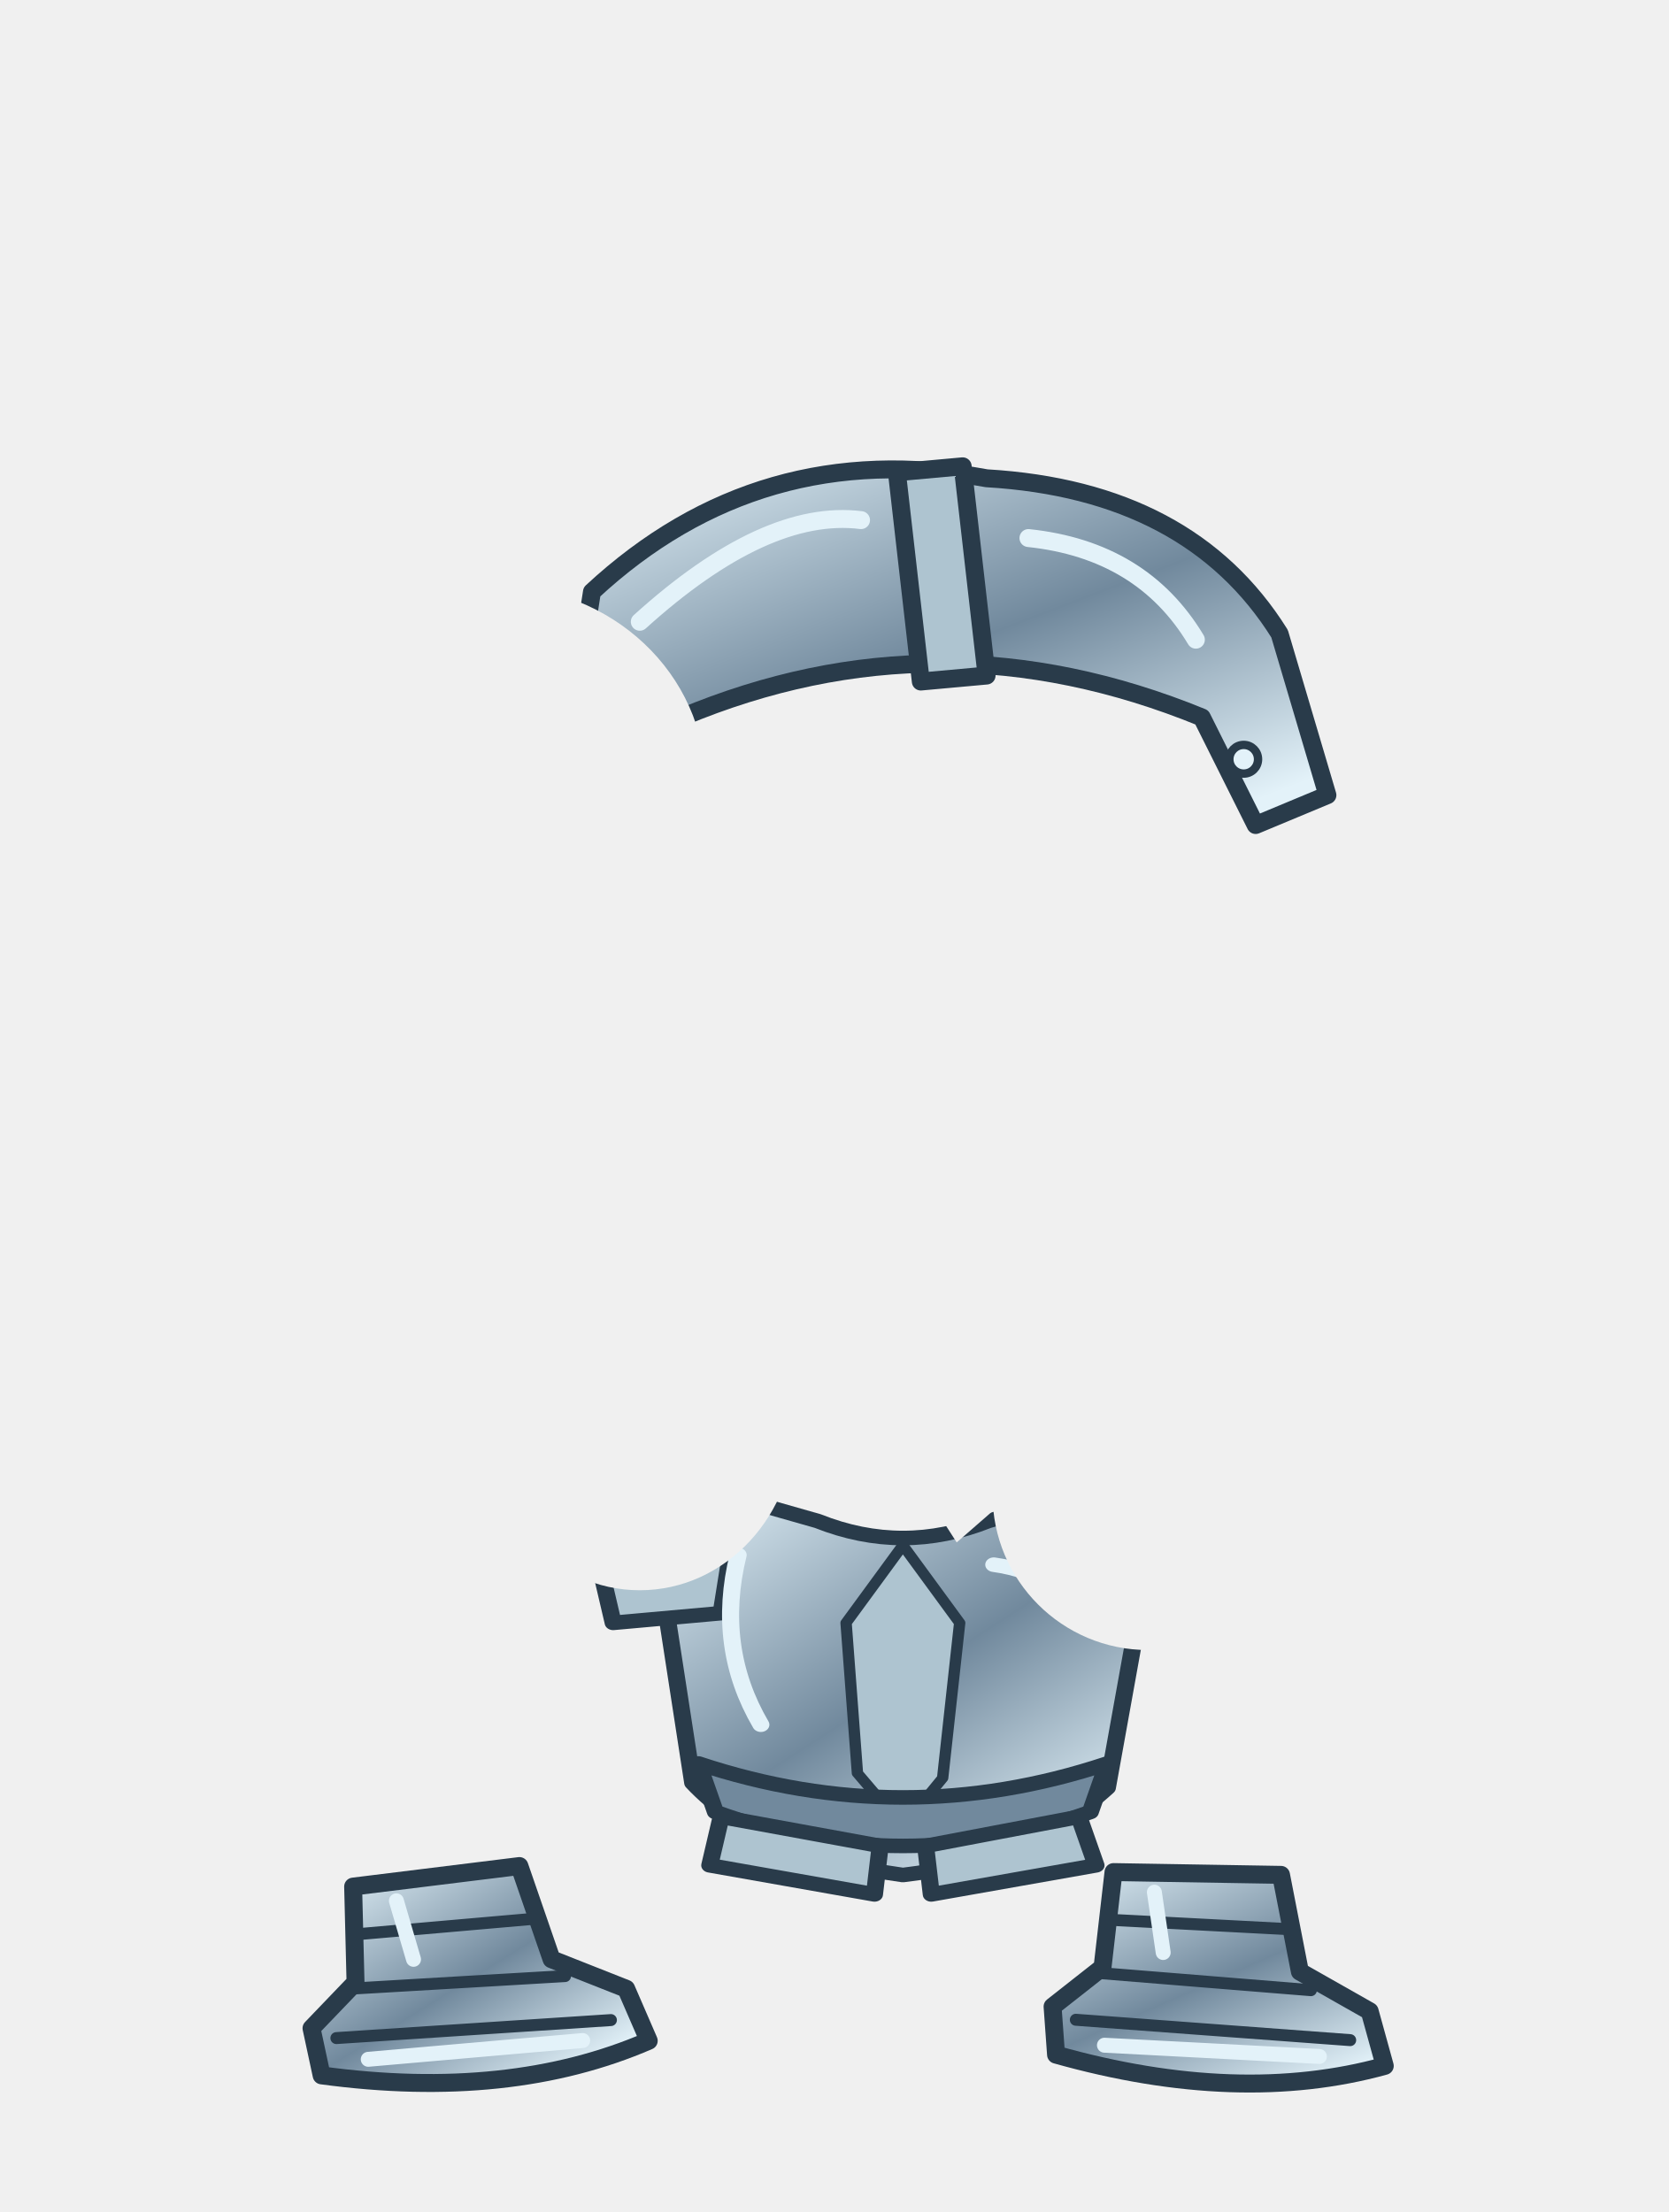
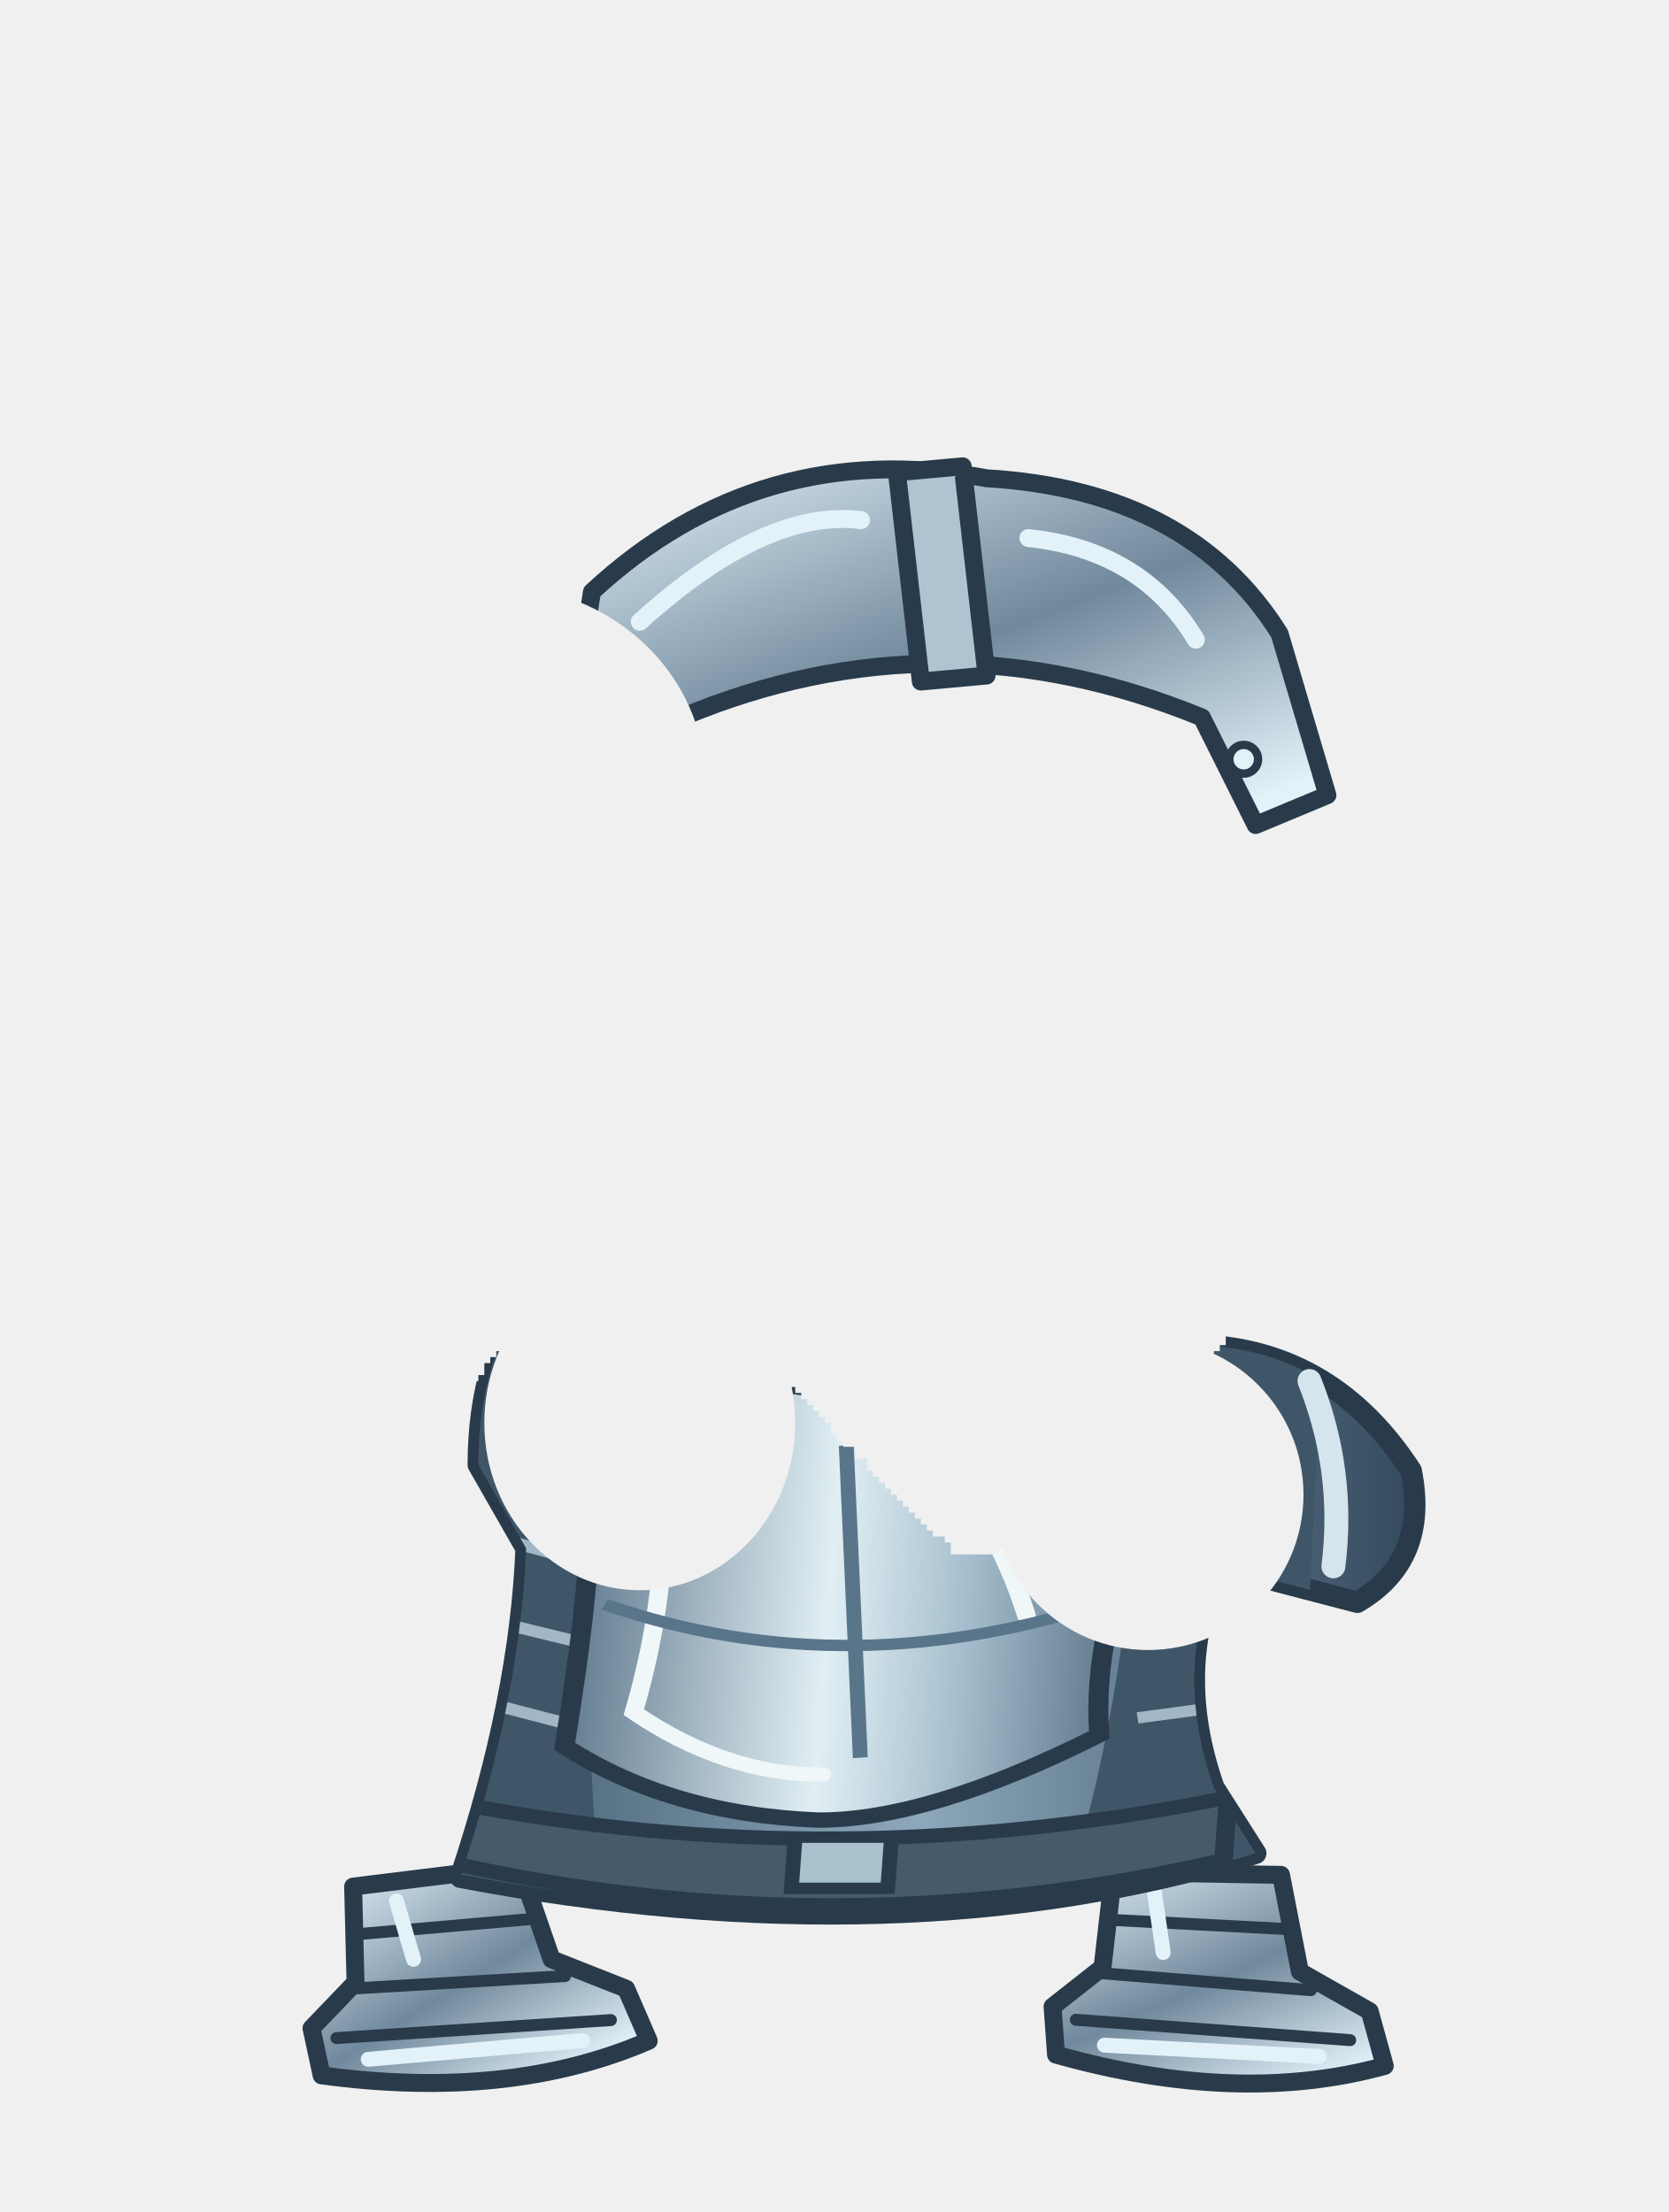
<svg xmlns="http://www.w3.org/2000/svg" width="279" height="370" viewBox="0 0 279 370" data-armor="steel" data-phase="hurt" data-frame="6">
  <defs>
    <linearGradient id="metal" x1="0" y1="0" x2=".8" y2="1">
      <stop stop-color="#e3f2f9" />
      <stop offset=".55" stop-color="#71899d" />
      <stop offset="1" stop-color="#e3f2f9" />
    </linearGradient>
    <mask id="details" maskUnits="userSpaceOnUse" x="0" y="0" width="279" height="370">
      <rect width="279" height="370" fill="white" />
      <g fill="black">
        <ellipse data-protect="flower" cx="83" cy="131" rx="35" ry="33" />
        <ellipse data-protect="paw" cx="107" cy="238" rx="26" ry="28" />
        <ellipse data-protect="paw" cx="192" cy="250" rx="26" ry="26" />
-         <polygon data-protect="scarf" points="84,211 142,230 160,258 199,224" />
+         <path data-protect="scarf" d="M177 185h11v1H177ZM177 186h11v1H177ZM177 187h11v1H177ZM57 188h7v1H57ZM164 188h7v1H164ZM176 188h12v1H176ZM190 188h7v1H190ZM56 189h16v1H56ZM164 189h8v1H164ZM175 189h13v1H175ZM189 189h8v1H189ZM56 190h20v1H56ZM164 190h33v1H164ZM56 191h24v1H56ZM164 191h33v1H164ZM56 192h28v1H56ZM164 192h33v1H164ZM56 193h29v1H56ZM164 193h33v1H164ZM56 194h30v1H56ZM164 194h33v1H164ZM56 195h31v1H56ZM164 195h33v1H164ZM56 196h32v1H56ZM164 196h32v1H164ZM56 197h34v1H56ZM165 197h30v1H165ZM56 198h36v1H56ZM168 198h10v1H168ZM183 198h10v1H183ZM56 199h38v1H56ZM56 200h39v1H56ZM57 201h39v1H57ZM57 202h41v1H57ZM57 203h43v1H57ZM57 204h48v1H57ZM58 205h49v1H58ZM58 206h51v1H58ZM59 207h51v1H59ZM59 208h53v1H59ZM59 209h53v1H59ZM60 210h52v1H60ZM116 210h7v1H116ZM61 211h51v1H61ZM116 211h9v1H116ZM61 212h51v1H61ZM116 212h11v1H116ZM62 213h50v1H62ZM116 213h15v1H116ZM197 213h11v1H197ZM63 214h49v1H63ZM116 214h24v1H116ZM190 214h18v1H190ZM64 215h48v1H64ZM116 215h37v1H116ZM185 215h23v1H185ZM62 216h39v1H62ZM116 216h43v1H116ZM178 216h30v1H178ZM61 217h37v1H61ZM116 217h49v1H116ZM176 217h32v1H176ZM60 218h31v1H60ZM116 218h54v1H116ZM173 218h35v1H173ZM58 219h33v1H58ZM118 219h90v1H118ZM57 220h34v1H57ZM119 220h89v1H119ZM56 221h32v1H56ZM121 221h86v1H121ZM54 222h33v1H54ZM121 222h85v1H121ZM53 223h33v1H53ZM123 223h82v1H123ZM53 224h32v1H53ZM124 224h81v1H124ZM53 225h31v1H53ZM126 225h78v1H126ZM53 226h30v1H53ZM127 226h76v1H127ZM53 227h29v1H53ZM128 227h74v1H128ZM53 228h28v1H53ZM129 228h72v1H129ZM53 229h28v1H53ZM130 229h60v1H130ZM53 230h27v1H53ZM131 230h58v1H131ZM54 231h25v1H54ZM132 231h55v1H132ZM56 232h22v1H56ZM133 232h52v1H133ZM58 233h20v1H58ZM134 233h49v1H134ZM60 234h17v1H60ZM135 234h47v1H135ZM62 235h15v1H62ZM136 235h45v1H136ZM66 236h10v1H66ZM137 236h43v1H137ZM138 237h41v1H138ZM139 238h39v1H139ZM139 239h38v1H139ZM140 240h37v1H140ZM141 241h35v1H141ZM143 242h33v1H143ZM143 243h32v1H143ZM145 244h30v1H145ZM145 245h29v1H145ZM146 246h28v1H146ZM147 247h27v1H147ZM148 248h26v1H148ZM149 249h25v1H149ZM150 250h24v1H150ZM151 251h23v1H151ZM152 252h22v1H152ZM153 253h21v1H153ZM154 254h18v1H154ZM155 255h16v1H155ZM156 256h14v1H156ZM158 257h11v1H158ZM159 258h9v1H159ZM159 259h8v1H159Z" />
      </g>
    </mask>
  </defs>
  <g mask="url(#details)">
    <g transform="translate(78 337) rotate(-5)">
      <g data-part="boot">
        <path d="M-17 -23L11 -24L15 -8L27 -2L30 7Q6 15 -25 8L-26 0L-18 -7Z" fill="url(#metal)" stroke="#293b4a" stroke-width="3" stroke-linejoin="round" stroke-linecap="round" />
        <path d="M-16 -15H12M-18 -6L17 -5M-22 2L24 3" fill="none" stroke="#293b4a" stroke-width="2" stroke-linejoin="round" stroke-linecap="round" />
        <path d="M-10 -20L-8 -10M-17 6H19" fill="none" stroke="#e3f2f9" stroke-width="2.5" stroke-linejoin="round" stroke-linecap="round" />
      </g>
    </g>
    <g transform="translate(202 337) rotate(3)">
      <g data-part="boot">
        <path d="M-17 -23L11 -24L15 -8L27 -2L30 7Q6 15 -25 8L-26 0L-18 -7Z" fill="url(#metal)" stroke="#293b4a" stroke-width="3" stroke-linejoin="round" stroke-linecap="round" />
        <path d="M-16 -15H12M-18 -6L17 -5M-22 2L24 3" fill="none" stroke="#293b4a" stroke-width="2" stroke-linejoin="round" stroke-linecap="round" />
        <path d="M-10 -20L-8 -10M-17 6H19" fill="none" stroke="#e3f2f9" stroke-width="2.5" stroke-linejoin="round" stroke-linecap="round" />
      </g>
    </g>
-     <g transform="translate(151 282) rotate(0)">
-       <g data-part="chestplate" transform="scale(0.95 0.8111111)">
-         <path d="M-33 -40L-15 -34Q0 -27 15 -34L33 -40L42 -18L36 21Q22 36 0 39Q-25 35 -37 20L-42 -18Z" fill="url(#metal)" stroke="#293b4a" stroke-width="3" stroke-linejoin="round" stroke-linecap="round" />
-         <path d="M-42 -39L-29 -37L-32 -15L-51 -13L-54 -28Z" fill="#aec4d0" stroke="#293b4a" stroke-width="3" stroke-linejoin="round" stroke-linecap="round" />
-         <path d="M31 -38L43 -38L53 -27L48 -12L33 -15Z" fill="#aec4d0" stroke="#293b4a" stroke-width="3" stroke-linejoin="round" stroke-linecap="round" />
-         <path d="M0 -29L10 -13L7 19L0 29L-8 18L-10 -13Z" fill="#aec4d0" stroke="#293b4a" stroke-width="2" stroke-linejoin="round" stroke-linecap="round" />
-         <path d="M-29 -27Q-33 -8 -25 8M16 -25Q28 -23 31 -13" fill="none" stroke="#e3f2f9" stroke-width="3" stroke-linejoin="round" stroke-linecap="round" />
-         <path d="M-36 16Q0 30 36 16L33 26Q0 40 -33 26Z" fill="#71899d" stroke="#293b4a" stroke-width="3" stroke-linejoin="round" stroke-linecap="round" />
-         <path d="M-32 27L-4 33L-5 43L-34 37ZM4 33L31 27L34 37L5 43Z" fill="#aec4d0" stroke="#293b4a" stroke-width="3" stroke-linejoin="round" stroke-linecap="round" />
-         <circle cx="-42" cy="-27" r="2" fill="#e3f2f9" stroke="#293b4a" stroke-width="1.4" />
-         <circle cx="42" cy="-27" r="2" fill="#e3f2f9" stroke="#293b4a" stroke-width="1.4" />
+     <g data-part="chestplate" data-fit="shoulders-to-waist">
+       <defs>
+         <clipPath id="garment-cut">
+           <path d="M89 220Q146 238 201 225Q223 226 236 246Q239 261 227 268L204 262Q196 279 203 299L210 310Q151 328 77 314Q87 284 88 259L80 245Q80 227 89 215Z" />
+         </clipPath>
+         <linearGradient id="undercloth">
+           <stop stop-color="#435d70" />
+           <stop offset=".48" stop-color="#8ca8ba" />
+           <stop offset="1" stop-color="#344a5e" />
+         </linearGradient>
+         <linearGradient id="curved-plate">
+           <stop stop-color="#637c90" />
+           <stop offset=".45" stop-color="#e1eff4" />
+           <stop offset=".7" stop-color="#a4bdcc" />
+           <stop offset="1" stop-color="#566e83" />
+         </linearGradient>
+       </defs>
+       <path data-part="garment-outline" d="M89 220Q146 238 201 225Q223 226 236 246Q239 261 227 268L204 262Q196 279 203 299L210 310Q151 328 77 314Q87 284 88 259L80 245Q80 227 89 215Z" fill="url(#undercloth)" stroke="#293b4a" stroke-width="3.6" stroke-linejoin="round" />
+       <g clip-path="url(#garment-cut)">
+         <g transform="matrix(1.24 0 -0.07 0.95 147 218)">
+           <path d="M-52 -4L-32 8Q-39 40 -35 74L-32 103L-58 105ZM36 0L60 -2L62 104L31 104Q39 63 36 0Z" fill="#3f5668" />
+           <path d="M-48 28L-34 33M-50 41L-36 46M-52 55L-36 60M-53 69L-35 75M40 28L54 24M40 43L55 40M40 58L56 55M39 73L56 70" fill="none" stroke="#a1b7c5" stroke-width="2" />
+           <path data-part="fitted-cuirass" d="M-30 8Q0 23 31 9L38 37Q32 58 34 76Q12 91 -3 91Q-23 90 -38 78Q-36 49 -37 35Z" fill="url(#curved-plate)" stroke="#293b4a" stroke-width="2.7" />
+           <path d="M-30 18Q-24 42 -29 72Q-16 83 -3 83M7 23Q18 38 23 55" fill="none" stroke="#eff7f9" stroke-width="2.5" stroke-linecap="round" />
+           <path d="M-3 25L2 80M-34 53Q0 68 35 52" fill="none" stroke="#59758a" stroke-width="2" />
+           <path d="M-52 88Q0 101 52 87L52 98Q0 114 -54 98Z" fill="#455a6a" stroke="#293b4a" stroke-width="2.5" />
+           <path d="M-6 94L7 94L7 103L-6 103Z" fill="#a8c1cd" stroke="#293b4a" stroke-width="2" />
+           <path d="M-53 101Q0 115 54 100L54 110L-55 112Z" fill="#7b97a9" stroke="#293b4a" stroke-width="2" />
+         </g>
      </g>
+       <path data-part="sleeve-cuffs" d="M87 245L98 251M219 231Q225 246 223 262" fill="none" stroke="#d4e5ed" stroke-width="4" stroke-linecap="round" />
    </g>
    <g transform="translate(157 155) rotate(0)">
      <g data-part="helmet">
        <path d="M-63 -24L-58 -56Q-30 -82 8 -75Q42 -73 57 -49L65 -22L53 -17L44 -35Q0 -53 -43 -35L-52 -16Z" fill="url(#metal)" stroke="#293b4a" stroke-width="3" stroke-linejoin="round" stroke-linecap="round" />
        <path d="M-7 -76L4 -77L8 -42L-3 -41Z" fill="#aec4d0" stroke="#293b4a" stroke-width="3" stroke-linejoin="round" stroke-linecap="round" />
        <path d="M-50 -51Q-29 -70 -13 -68M15 -65Q34 -63 43 -48" fill="none" stroke="#e3f2f9" stroke-width="3" stroke-linejoin="round" stroke-linecap="round" />
        <circle cx="-48" cy="-29" r="2.4" fill="#e3f2f9" stroke="#293b4a" stroke-width="1.4" />
        <circle cx="51" cy="-28" r="2.4" fill="#e3f2f9" stroke="#293b4a" stroke-width="1.4" />
      </g>
    </g>
  </g>
</svg>
